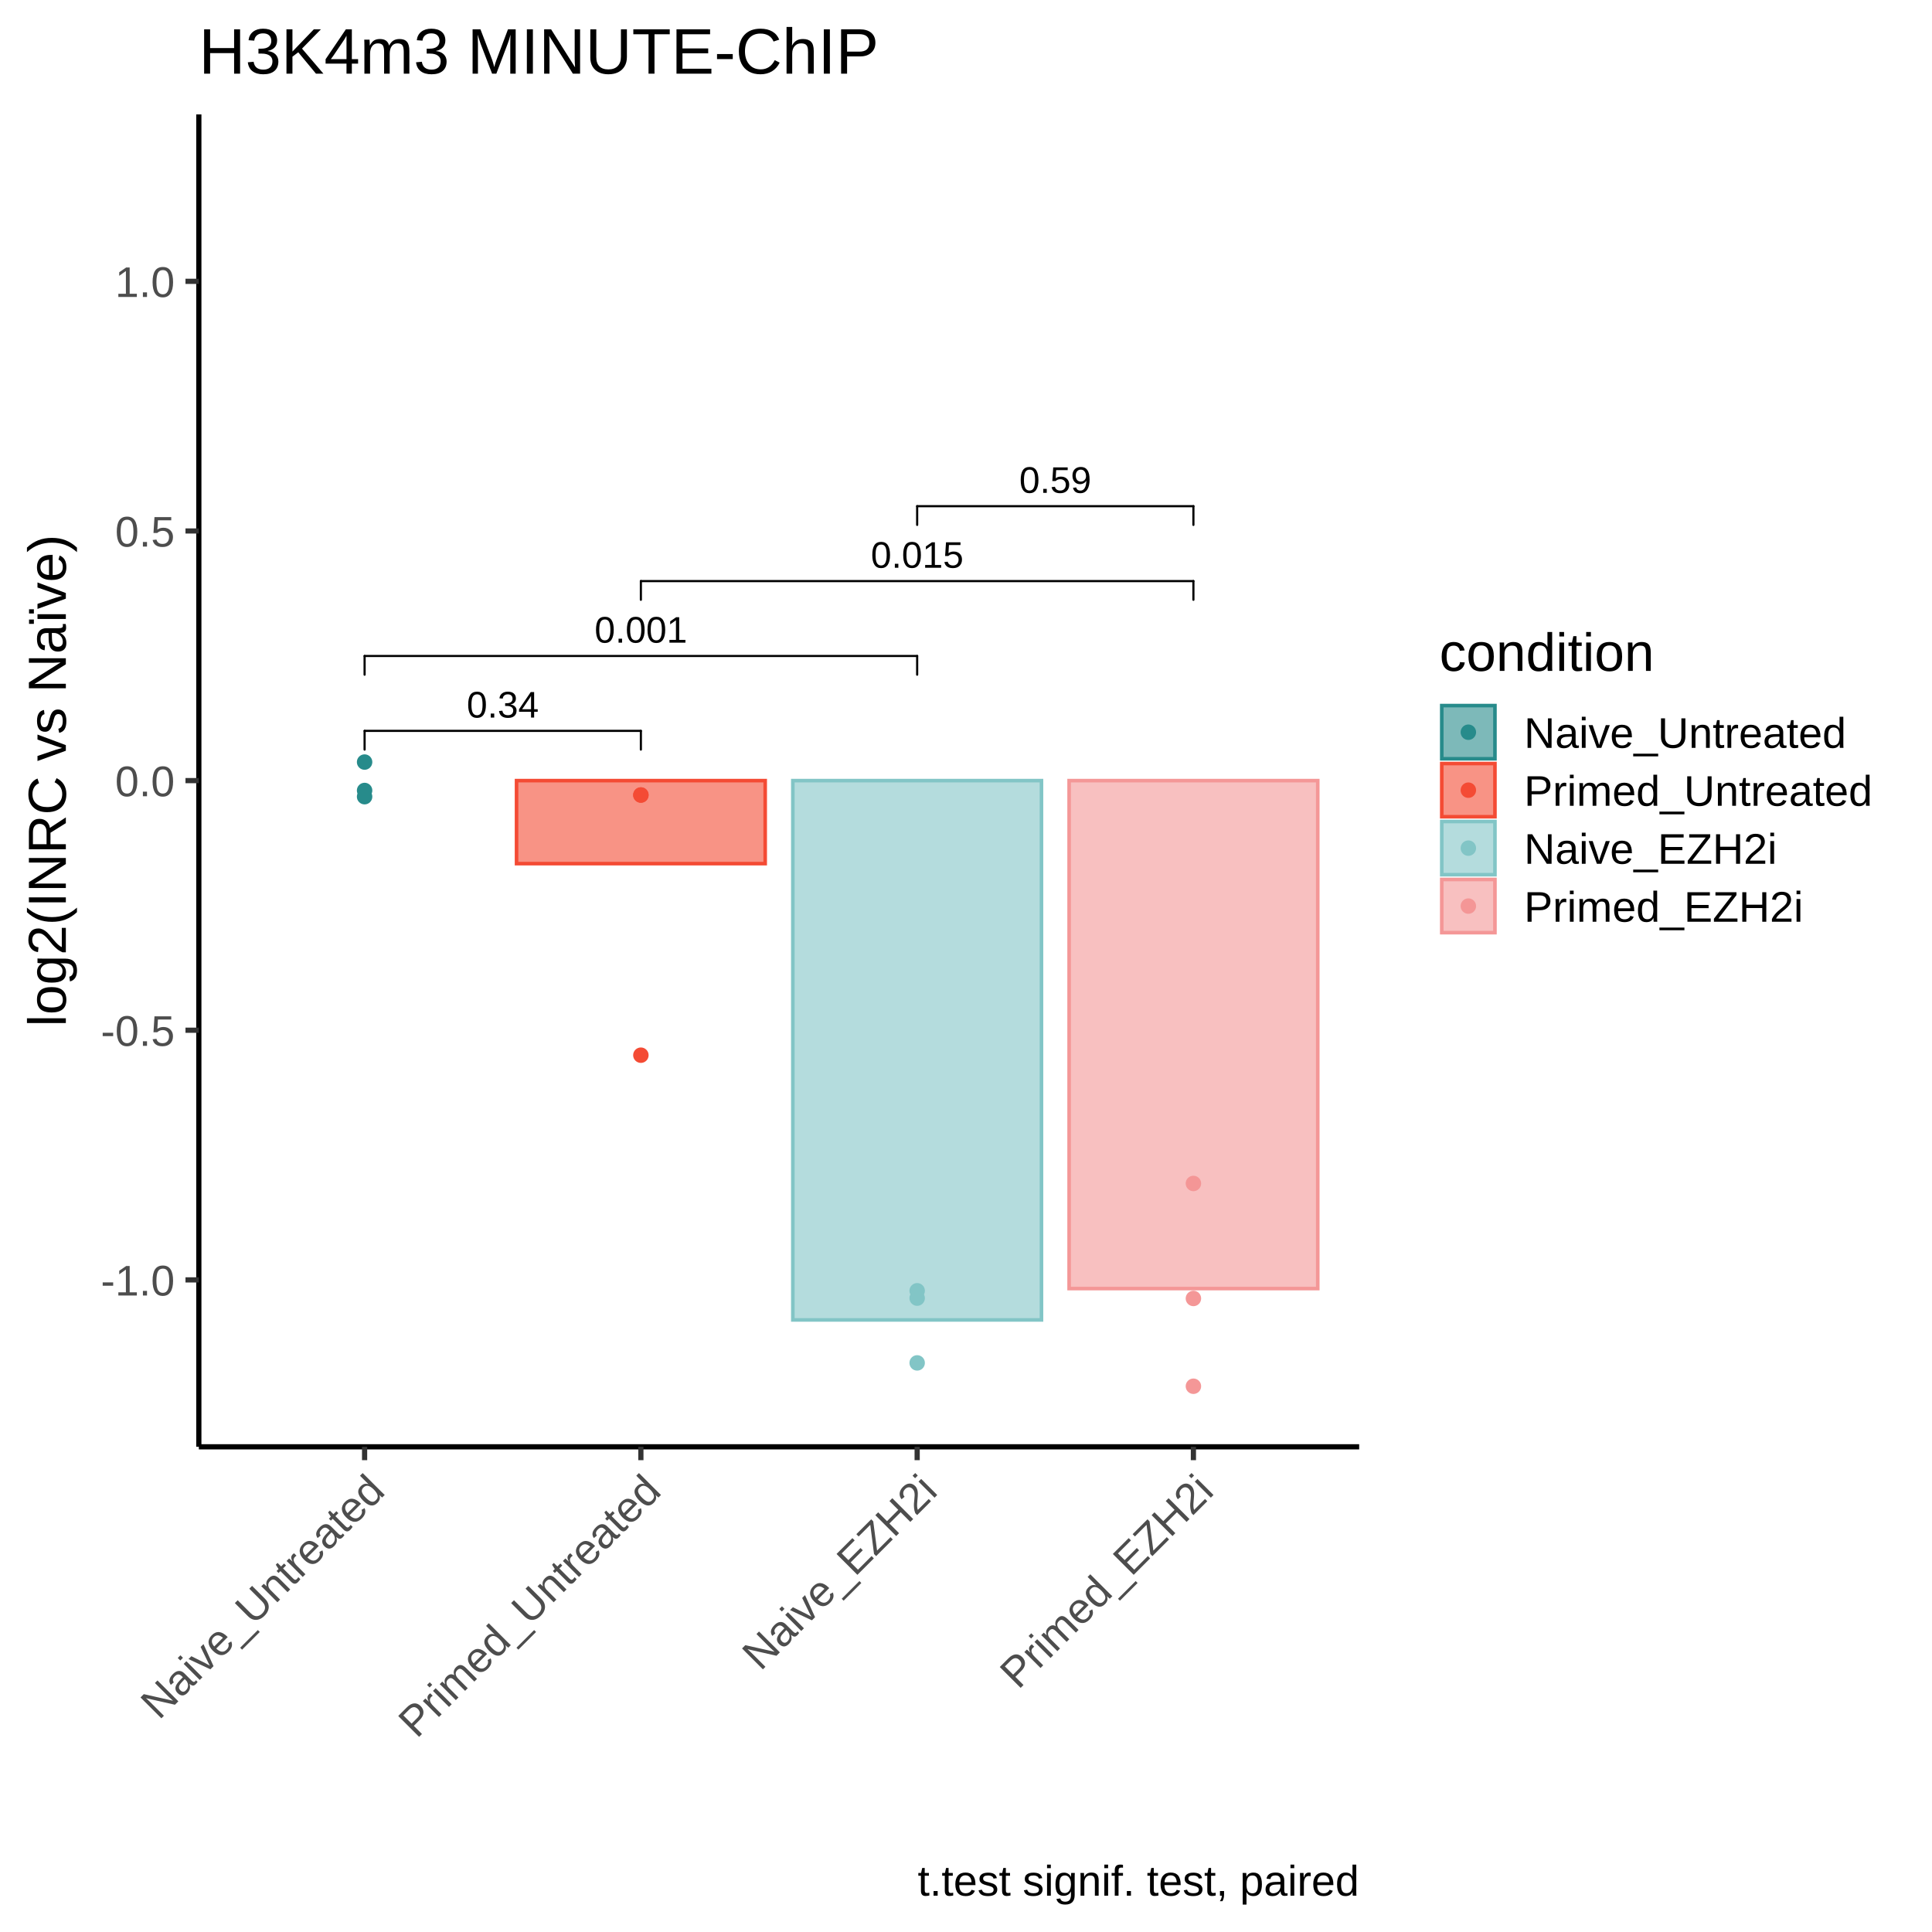
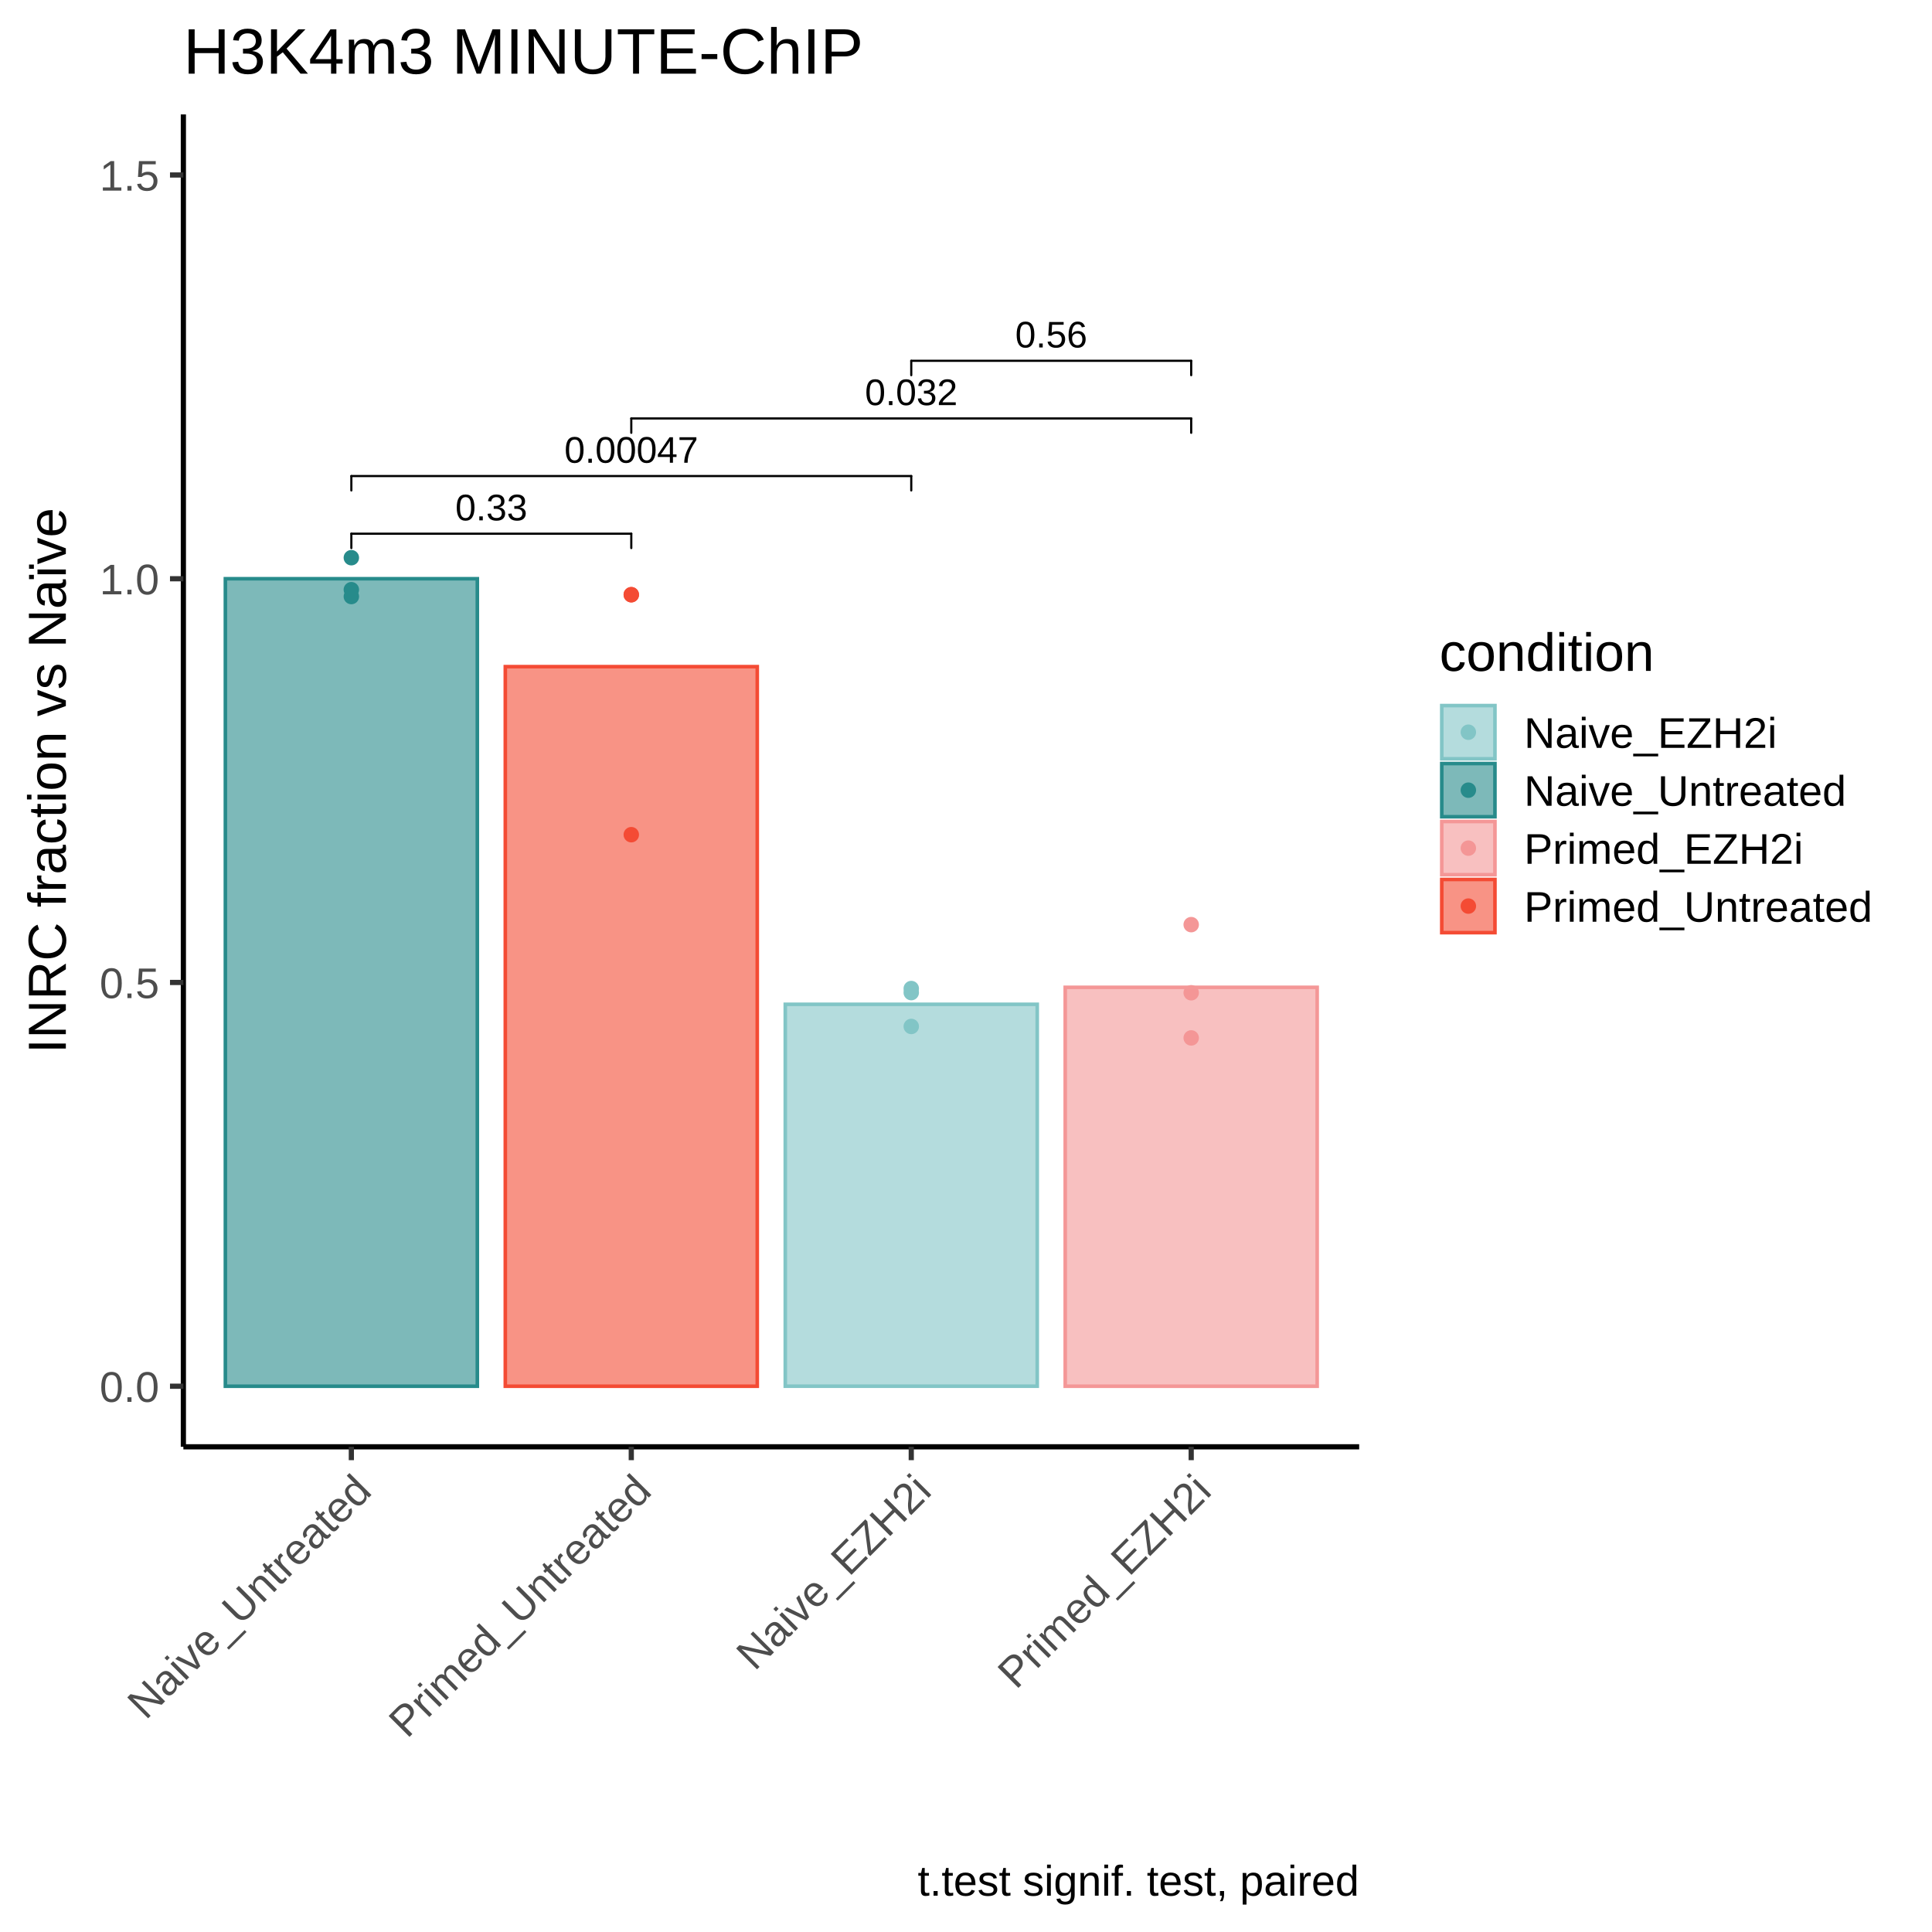
<svg xmlns="http://www.w3.org/2000/svg" class="svglite" width="576.00pt" height="576.00pt" viewBox="0 0 576.00 576.00">
  <defs>
    <style type="text/css">
    .svglite line, .svglite polyline, .svglite polygon, .svglite path, .svglite rect, .svglite circle {
      fill: none;
      stroke: #000000;
      stroke-linecap: round;
      stroke-linejoin: round;
      stroke-miterlimit: 10.00;
    }
  </style>
  </defs>
  <rect width="100%" height="100%" style="stroke: none; fill: #FFFFFF;" />
  <defs>
    <clipPath id="cpMC4wMHw1NzYuMDB8MC4wMHw1NzYuMDA=">
      <rect x="0.00" y="0.00" width="576.00" height="576.00" />
    </clipPath>
  </defs>
  <g clip-path="url(#cpMC4wMHw1NzYuMDB8MC4wMHw1NzYuMDA=)">
-     <rect x="-0" y="0.00" width="576.00" height="576.00" style="stroke-width: 1.55; stroke: #FFFFFF; fill: #FFFFFF;" />
+     <rect x="0.00" y="0.00" width="576.00" height="576.00" style="stroke-width: 1.55; stroke: #FFFFFF; fill: #FFFFFF;" />
  </g>
  <defs>
-     <clipPath id="cpNTkuMjh8NDA1LjIyfDM0LjExfDQzMS4zNA==">
-       <rect x="59.28" y="34.11" width="345.94" height="397.23" />
+     <clipPath id="cpNTQuNjd8NDA1LjIyfDM0LjExfDQzMS4zNA==">
+       <rect x="54.67" y="34.11" width="350.56" height="397.23" />
    </clipPath>
  </defs>
-   <g clip-path="url(#cpNTkuMjh8NDA1LjIyfDM0LjExfDQzMS4zNA==)">
-     <rect x="59.28" y="34.11" width="345.94" height="397.23" style="stroke-width: 1.55; stroke: none; fill: #FFFFFF;" />
-     <circle cx="108.70" cy="237.52" r="1.95" style="stroke-width: 0.71; stroke: #278B8B; fill: #278B8B;" />
-     <circle cx="108.70" cy="235.67" r="1.95" style="stroke-width: 0.71; stroke: #278B8B; fill: #278B8B;" />
-     <circle cx="108.70" cy="227.20" r="1.95" style="stroke-width: 0.71; stroke: #278B8B; fill: #278B8B;" />
-     <circle cx="191.07" cy="314.59" r="1.95" style="stroke-width: 0.71; stroke: #F44B34; fill: #F44B34;" />
-     <circle cx="191.07" cy="237.01" r="1.95" style="stroke-width: 0.71; stroke: #F44B34; fill: #F44B34;" />
-     <circle cx="191.07" cy="237.04" r="1.95" style="stroke-width: 0.71; stroke: #F44B34; fill: #F44B34;" />
-     <circle cx="273.44" cy="406.33" r="1.95" style="stroke-width: 0.71; stroke: #82C5C6; fill: #82C5C6;" />
-     <circle cx="273.44" cy="387.02" r="1.95" style="stroke-width: 0.71; stroke: #82C5C6; fill: #82C5C6;" />
-     <circle cx="273.44" cy="384.83" r="1.95" style="stroke-width: 0.71; stroke: #82C5C6; fill: #82C5C6;" />
-     <circle cx="355.80" cy="413.29" r="1.95" style="stroke-width: 0.71; stroke: #F49797; fill: #F49797;" />
-     <circle cx="355.80" cy="352.83" r="1.95" style="stroke-width: 0.71; stroke: #F49797; fill: #F49797;" />
-     <circle cx="355.80" cy="387.12" r="1.95" style="stroke-width: 0.71; stroke: #F49797; fill: #F49797;" />
-     <text x="314.62" y="146.94" text-anchor="middle" style="font-size: 11.04px; font-family: Liberation Sans;" textLength="24.57px" lengthAdjust="spacingAndGlyphs">0.59</text>
-     <line x1="273.44" y1="156.49" x2="273.44" y2="150.91" style="stroke-width: 0.64;" />
-     <line x1="273.44" y1="150.91" x2="355.80" y2="150.91" style="stroke-width: 0.64;" />
-     <line x1="355.80" y1="150.91" x2="355.80" y2="156.49" style="stroke-width: 0.64;" />
-     <text x="191.07" y="191.60" text-anchor="middle" style="font-size: 11.04px; font-family: Liberation Sans;" textLength="31.59px" lengthAdjust="spacingAndGlyphs">0.001</text>
-     <line x1="273.44" y1="201.15" x2="273.44" y2="195.57" style="stroke-width: 0.64;" />
-     <line x1="273.44" y1="195.57" x2="108.70" y2="195.57" style="stroke-width: 0.64;" />
-     <line x1="108.70" y1="195.57" x2="108.70" y2="201.15" style="stroke-width: 0.64;" />
-     <text x="149.89" y="213.93" text-anchor="middle" style="font-size: 11.04px; font-family: Liberation Sans;" textLength="24.57px" lengthAdjust="spacingAndGlyphs">0.34</text>
-     <line x1="108.70" y1="223.48" x2="108.70" y2="217.90" style="stroke-width: 0.64;" />
-     <line x1="108.70" y1="217.90" x2="191.07" y2="217.90" style="stroke-width: 0.64;" />
-     <line x1="191.07" y1="217.90" x2="191.07" y2="223.48" style="stroke-width: 0.64;" />
-     <text x="273.44" y="169.27" text-anchor="middle" style="font-size: 11.04px; font-family: Liberation Sans;" textLength="31.59px" lengthAdjust="spacingAndGlyphs">0.015</text>
-     <line x1="355.80" y1="178.82" x2="355.80" y2="173.24" style="stroke-width: 0.64;" />
-     <line x1="355.80" y1="173.24" x2="191.07" y2="173.24" style="stroke-width: 0.64;" />
-     <line x1="191.07" y1="173.24" x2="191.07" y2="178.82" style="stroke-width: 0.64;" />
-     <rect x="71.64" y="232.73" width="74.13" height="0.00" style="stroke-width: 1.07; stroke: #278B8B; stroke-linecap: square; stroke-linejoin: miter; fill: #278B8B; fill-opacity: 0.60;" />
-     <rect x="154.00" y="232.73" width="74.13" height="24.75" style="stroke-width: 1.07; stroke: #F44B34; stroke-linecap: square; stroke-linejoin: miter; fill: #F44B34; fill-opacity: 0.60;" />
-     <rect x="236.37" y="232.73" width="74.13" height="160.79" style="stroke-width: 1.07; stroke: #82C5C6; stroke-linecap: square; stroke-linejoin: miter; fill: #82C5C6; fill-opacity: 0.60;" />
-     <rect x="318.74" y="232.73" width="74.13" height="151.44" style="stroke-width: 1.07; stroke: #F49797; stroke-linecap: square; stroke-linejoin: miter; fill: #F49797; fill-opacity: 0.60;" />
+   <g clip-path="url(#cpNTQuNjd8NDA1LjIyfDM0LjExfDQzMS4zNA==)">
+     <rect x="54.67" y="34.11" width="350.56" height="397.23" style="stroke-width: 1.55; stroke: none; fill: #FFFFFF;" />
+     <circle cx="104.75" cy="177.85" r="1.95" style="stroke-width: 0.71; stroke: #278B8B; fill: #278B8B;" />
+     <circle cx="104.75" cy="175.81" r="1.95" style="stroke-width: 0.71; stroke: #278B8B; fill: #278B8B;" />
+     <circle cx="104.75" cy="166.27" r="1.95" style="stroke-width: 0.71; stroke: #278B8B; fill: #278B8B;" />
+     <circle cx="188.21" cy="248.85" r="1.95" style="stroke-width: 0.71; stroke: #F44B34; fill: #F44B34;" />
+     <circle cx="188.21" cy="177.29" r="1.95" style="stroke-width: 0.71; stroke: #F44B34; fill: #F44B34;" />
+     <circle cx="188.21" cy="177.32" r="1.95" style="stroke-width: 0.71; stroke: #F44B34; fill: #F44B34;" />
+     <circle cx="271.68" cy="306.02" r="1.95" style="stroke-width: 0.71; stroke: #82C5C6; fill: #82C5C6;" />
+     <circle cx="271.68" cy="295.93" r="1.95" style="stroke-width: 0.71; stroke: #82C5C6; fill: #82C5C6;" />
+     <circle cx="271.68" cy="294.72" r="1.95" style="stroke-width: 0.71; stroke: #82C5C6; fill: #82C5C6;" />
+     <circle cx="355.14" cy="309.44" r="1.95" style="stroke-width: 0.71; stroke: #F49797; fill: #F49797;" />
+     <circle cx="355.14" cy="275.67" r="1.95" style="stroke-width: 0.71; stroke: #F49797; fill: #F49797;" />
+     <circle cx="355.14" cy="295.98" r="1.95" style="stroke-width: 0.71; stroke: #F49797; fill: #F49797;" />
+     <text x="313.41" y="103.59" text-anchor="middle" style="font-size: 11.04px; font-family: Liberation Sans;" textLength="24.57px" lengthAdjust="spacingAndGlyphs">0.56</text>
+     <line x1="271.68" y1="111.86" x2="271.68" y2="107.57" style="stroke-width: 0.64;" />
+     <line x1="271.68" y1="107.57" x2="355.14" y2="107.57" style="stroke-width: 0.64;" />
+     <line x1="355.14" y1="107.57" x2="355.14" y2="111.86" style="stroke-width: 0.64;" />
+     <text x="188.21" y="137.96" text-anchor="middle" style="font-size: 11.04px; font-family: Liberation Sans;" textLength="45.63px" lengthAdjust="spacingAndGlyphs">0.00047</text>
+     <line x1="271.68" y1="146.22" x2="271.68" y2="141.93" style="stroke-width: 0.64;" />
+     <line x1="271.68" y1="141.93" x2="104.75" y2="141.93" style="stroke-width: 0.64;" />
+     <line x1="104.75" y1="141.93" x2="104.75" y2="146.22" style="stroke-width: 0.64;" />
+     <text x="146.48" y="155.14" text-anchor="middle" style="font-size: 11.04px; font-family: Liberation Sans;" textLength="24.57px" lengthAdjust="spacingAndGlyphs">0.33</text>
+     <line x1="104.75" y1="163.40" x2="104.75" y2="159.11" style="stroke-width: 0.64;" />
+     <line x1="104.75" y1="159.11" x2="188.21" y2="159.11" style="stroke-width: 0.64;" />
+     <line x1="188.21" y1="159.11" x2="188.21" y2="163.40" style="stroke-width: 0.64;" />
+     <text x="271.68" y="120.78" text-anchor="middle" style="font-size: 11.04px; font-family: Liberation Sans;" textLength="31.59px" lengthAdjust="spacingAndGlyphs">0.032</text>
+     <line x1="355.14" y1="129.04" x2="355.14" y2="124.75" style="stroke-width: 0.64;" />
+     <line x1="355.14" y1="124.75" x2="188.21" y2="124.75" style="stroke-width: 0.64;" />
+     <line x1="188.21" y1="124.75" x2="188.21" y2="129.04" style="stroke-width: 0.64;" />
+     <rect x="67.19" y="172.54" width="75.12" height="240.75" style="stroke-width: 1.07; stroke: #278B8B; stroke-linecap: square; stroke-linejoin: miter; fill: #278B8B; fill-opacity: 0.60;" />
+     <rect x="150.65" y="198.75" width="75.12" height="214.54" style="stroke-width: 1.07; stroke: #F44B34; stroke-linecap: square; stroke-linejoin: miter; fill: #F44B34; fill-opacity: 0.60;" />
+     <rect x="234.12" y="299.42" width="75.12" height="113.86" style="stroke-width: 1.07; stroke: #82C5C6; stroke-linecap: square; stroke-linejoin: miter; fill: #82C5C6; fill-opacity: 0.60;" />
+     <rect x="317.58" y="294.36" width="75.12" height="118.93" style="stroke-width: 1.07; stroke: #F49797; stroke-linecap: square; stroke-linejoin: miter; fill: #F49797; fill-opacity: 0.60;" />
  </g>
  <g clip-path="url(#cpMC4wMHw1NzYuMDB8MC4wMHw1NzYuMDA=)">
-     <polyline points="59.28,431.34 59.28,34.11 " style="stroke-width: 1.55; stroke-linecap: butt;" />
-     <text x="52.11" y="386.24" text-anchor="end" style="font-size: 12.80px; fill: #4D4D4D; font-family: Liberation Sans;" textLength="24.97px" lengthAdjust="spacingAndGlyphs">-1.0</text>
-     <text x="52.11" y="311.81" text-anchor="end" style="font-size: 12.80px; fill: #4D4D4D; font-family: Liberation Sans;" textLength="24.97px" lengthAdjust="spacingAndGlyphs">-0.5</text>
-     <text x="52.11" y="237.39" text-anchor="end" style="font-size: 12.80px; fill: #4D4D4D; font-family: Liberation Sans;" textLength="20.35px" lengthAdjust="spacingAndGlyphs">0.0</text>
-     <text x="52.11" y="162.96" text-anchor="end" style="font-size: 12.80px; fill: #4D4D4D; font-family: Liberation Sans;" textLength="20.35px" lengthAdjust="spacingAndGlyphs">0.5</text>
-     <text x="52.11" y="88.54" text-anchor="end" style="font-size: 12.80px; fill: #4D4D4D; font-family: Liberation Sans;" textLength="20.35px" lengthAdjust="spacingAndGlyphs">1.0</text>
-     <polyline points="55.30,381.58 59.28,381.58 " style="stroke-width: 1.55; stroke: #333333; stroke-linecap: butt;" />
-     <polyline points="55.30,307.15 59.28,307.15 " style="stroke-width: 1.55; stroke: #333333; stroke-linecap: butt;" />
-     <polyline points="55.30,232.73 59.28,232.73 " style="stroke-width: 1.55; stroke: #333333; stroke-linecap: butt;" />
-     <polyline points="55.30,158.30 59.28,158.30 " style="stroke-width: 1.55; stroke: #333333; stroke-linecap: butt;" />
-     <polyline points="55.30,83.88 59.28,83.88 " style="stroke-width: 1.55; stroke: #333333; stroke-linecap: butt;" />
-     <polyline points="59.28,431.34 405.22,431.34 " style="stroke-width: 1.55; stroke-linecap: butt;" />
-     <polyline points="108.70,435.33 108.70,431.34 " style="stroke-width: 1.55; stroke: #333333; stroke-linecap: butt;" />
-     <polyline points="191.07,435.33 191.07,431.34 " style="stroke-width: 1.55; stroke: #333333; stroke-linecap: butt;" />
-     <polyline points="273.44,435.33 273.44,431.34 " style="stroke-width: 1.55; stroke: #333333; stroke-linecap: butt;" />
-     <polyline points="355.80,435.33 355.80,431.34 " style="stroke-width: 1.55; stroke: #333333; stroke-linecap: butt;" />
-     <text transform="translate(115.29,445.11) rotate(-45)" text-anchor="end" style="font-size: 12.80px; fill: #4D4D4D; font-family: Liberation Sans;" textLength="107.01px" lengthAdjust="spacingAndGlyphs">Naive_Untreated</text>
-     <text transform="translate(197.66,445.11) rotate(-45)" text-anchor="end" style="font-size: 12.80px; fill: #4D4D4D; font-family: Liberation Sans;" textLength="115.37px" lengthAdjust="spacingAndGlyphs">Primed_Untreated</text>
-     <text transform="translate(280.03,445.11) rotate(-45)" text-anchor="end" style="font-size: 12.80px; fill: #4D4D4D; font-family: Liberation Sans;" textLength="80.98px" lengthAdjust="spacingAndGlyphs">Naive_EZH2i</text>
-     <text transform="translate(362.40,445.11) rotate(-45)" text-anchor="end" style="font-size: 12.80px; fill: #4D4D4D; font-family: Liberation Sans;" textLength="89.34px" lengthAdjust="spacingAndGlyphs">Primed_EZH2i</text>
-     <text transform="translate(19.63,232.73) rotate(-90)" text-anchor="middle" style="font-size: 16.00px; font-family: Liberation Sans;" textLength="158.72px" lengthAdjust="spacingAndGlyphs">log2(INRC vs Naïve)</text>
+     <polyline points="54.67,431.34 54.67,34.11 " style="stroke-width: 1.55; stroke-linecap: butt;" />
+     <text x="47.49" y="417.95" text-anchor="end" style="font-size: 12.80px; fill: #4D4D4D; font-family: Liberation Sans;" textLength="20.35px" lengthAdjust="spacingAndGlyphs">0.0</text>
+     <text x="47.49" y="297.57" text-anchor="end" style="font-size: 12.80px; fill: #4D4D4D; font-family: Liberation Sans;" textLength="20.35px" lengthAdjust="spacingAndGlyphs">0.5</text>
+     <text x="47.49" y="177.20" text-anchor="end" style="font-size: 12.80px; fill: #4D4D4D; font-family: Liberation Sans;" textLength="20.35px" lengthAdjust="spacingAndGlyphs">1.0</text>
+     <text x="47.49" y="56.83" text-anchor="end" style="font-size: 12.80px; fill: #4D4D4D; font-family: Liberation Sans;" textLength="20.35px" lengthAdjust="spacingAndGlyphs">1.5</text>
+     <polyline points="50.68,413.29 54.67,413.29 " style="stroke-width: 1.55; stroke: #333333; stroke-linecap: butt;" />
+     <polyline points="50.68,292.91 54.67,292.91 " style="stroke-width: 1.55; stroke: #333333; stroke-linecap: butt;" />
+     <polyline points="50.68,172.54 54.67,172.54 " style="stroke-width: 1.55; stroke: #333333; stroke-linecap: butt;" />
+     <polyline points="50.68,52.17 54.67,52.17 " style="stroke-width: 1.55; stroke: #333333; stroke-linecap: butt;" />
+     <polyline points="54.67,431.34 405.22,431.34 " style="stroke-width: 1.55; stroke-linecap: butt;" />
+     <polyline points="104.75,435.33 104.75,431.34 " style="stroke-width: 1.55; stroke: #333333; stroke-linecap: butt;" />
+     <polyline points="188.21,435.33 188.21,431.34 " style="stroke-width: 1.55; stroke: #333333; stroke-linecap: butt;" />
+     <polyline points="271.68,435.33 271.68,431.34 " style="stroke-width: 1.55; stroke: #333333; stroke-linecap: butt;" />
+     <polyline points="355.14,435.33 355.14,431.34 " style="stroke-width: 1.55; stroke: #333333; stroke-linecap: butt;" />
+     <text transform="translate(111.34,445.11) rotate(-45)" text-anchor="end" style="font-size: 12.80px; fill: #4D4D4D; font-family: Liberation Sans;" textLength="107.01px" lengthAdjust="spacingAndGlyphs">Naive_Untreated</text>
+     <text transform="translate(194.80,445.11) rotate(-45)" text-anchor="end" style="font-size: 12.80px; fill: #4D4D4D; font-family: Liberation Sans;" textLength="115.37px" lengthAdjust="spacingAndGlyphs">Primed_Untreated</text>
+     <text transform="translate(278.27,445.11) rotate(-45)" text-anchor="end" style="font-size: 12.80px; fill: #4D4D4D; font-family: Liberation Sans;" textLength="80.98px" lengthAdjust="spacingAndGlyphs">Naive_EZH2i</text>
+     <text transform="translate(361.74,445.11) rotate(-45)" text-anchor="end" style="font-size: 12.80px; fill: #4D4D4D; font-family: Liberation Sans;" textLength="89.34px" lengthAdjust="spacingAndGlyphs">Primed_EZH2i</text>
+     <text transform="translate(19.63,232.73) rotate(-90)" text-anchor="middle" style="font-size: 16.00px; font-family: Liberation Sans;" textLength="178.21px" lengthAdjust="spacingAndGlyphs">INRC fraction vs Naïve</text>
    <rect x="421.16" y="178.71" width="146.87" height="108.04" style="stroke-width: 1.55; stroke: none; fill: #FFFFFF;" />
    <text x="429.13" y="200.01" style="font-size: 16.00px; font-family: Liberation Sans;" textLength="73.95px" lengthAdjust="spacingAndGlyphs">condition</text>
-     <circle cx="437.77" cy="218.30" r="1.95" style="stroke-width: 0.71; stroke: #278B8B; fill: #278B8B;" />
-     <rect x="429.84" y="210.36" width="15.86" height="15.86" style="stroke-width: 1.07; stroke: #278B8B; stroke-linecap: square; stroke-linejoin: miter; fill: #278B8B; fill-opacity: 0.60;" />
-     <circle cx="437.77" cy="235.58" r="1.95" style="stroke-width: 0.71; stroke: #F44B34; fill: #F44B34;" />
-     <rect x="429.84" y="227.64" width="15.86" height="15.86" style="stroke-width: 1.07; stroke: #F44B34; stroke-linecap: square; stroke-linejoin: miter; fill: #F44B34; fill-opacity: 0.60;" />
-     <circle cx="437.77" cy="252.86" r="1.95" style="stroke-width: 0.71; stroke: #82C5C6; fill: #82C5C6;" />
-     <rect x="429.84" y="244.92" width="15.86" height="15.86" style="stroke-width: 1.07; stroke: #82C5C6; stroke-linecap: square; stroke-linejoin: miter; fill: #82C5C6; fill-opacity: 0.60;" />
-     <circle cx="437.77" cy="270.14" r="1.95" style="stroke-width: 0.71; stroke: #F49797; fill: #F49797;" />
-     <rect x="429.84" y="262.20" width="15.86" height="15.86" style="stroke-width: 1.07; stroke: #F49797; stroke-linecap: square; stroke-linejoin: miter; fill: #F49797; fill-opacity: 0.60;" />
-     <text x="454.38" y="222.96" style="font-size: 12.80px; font-family: Liberation Sans;" textLength="107.01px" lengthAdjust="spacingAndGlyphs">Naive_Untreated</text>
-     <text x="454.38" y="240.24" style="font-size: 12.80px; font-family: Liberation Sans;" textLength="115.37px" lengthAdjust="spacingAndGlyphs">Primed_Untreated</text>
-     <text x="454.38" y="257.52" style="font-size: 12.80px; font-family: Liberation Sans;" textLength="80.98px" lengthAdjust="spacingAndGlyphs">Naive_EZH2i</text>
-     <text x="454.38" y="274.80" style="font-size: 12.80px; font-family: Liberation Sans;" textLength="89.34px" lengthAdjust="spacingAndGlyphs">Primed_EZH2i</text>
-     <text x="59.28" y="21.96" style="font-size: 19.20px; font-family: Liberation Sans;" textLength="212.62px" lengthAdjust="spacingAndGlyphs">H3K4m3 MINUTE-ChIP</text>
+     <circle cx="437.77" cy="218.30" r="1.95" style="stroke-width: 0.71; stroke: #82C5C6; fill: #82C5C6;" />
+     <rect x="429.84" y="210.36" width="15.86" height="15.86" style="stroke-width: 1.07; stroke: #82C5C6; stroke-linecap: square; stroke-linejoin: miter; fill: #82C5C6; fill-opacity: 0.60;" />
+     <circle cx="437.77" cy="235.58" r="1.95" style="stroke-width: 0.71; stroke: #278B8B; fill: #278B8B;" />
+     <rect x="429.84" y="227.64" width="15.86" height="15.86" style="stroke-width: 1.07; stroke: #278B8B; stroke-linecap: square; stroke-linejoin: miter; fill: #278B8B; fill-opacity: 0.60;" />
+     <circle cx="437.77" cy="252.86" r="1.95" style="stroke-width: 0.71; stroke: #F49797; fill: #F49797;" />
+     <rect x="429.84" y="244.92" width="15.86" height="15.86" style="stroke-width: 1.07; stroke: #F49797; stroke-linecap: square; stroke-linejoin: miter; fill: #F49797; fill-opacity: 0.60;" />
+     <circle cx="437.77" cy="270.14" r="1.95" style="stroke-width: 0.71; stroke: #F44B34; fill: #F44B34;" />
+     <rect x="429.84" y="262.20" width="15.86" height="15.86" style="stroke-width: 1.07; stroke: #F44B34; stroke-linecap: square; stroke-linejoin: miter; fill: #F44B34; fill-opacity: 0.60;" />
+     <text x="454.38" y="222.96" style="font-size: 12.80px; font-family: Liberation Sans;" textLength="80.98px" lengthAdjust="spacingAndGlyphs">Naive_EZH2i</text>
+     <text x="454.38" y="240.24" style="font-size: 12.80px; font-family: Liberation Sans;" textLength="107.01px" lengthAdjust="spacingAndGlyphs">Naive_Untreated</text>
+     <text x="454.38" y="257.52" style="font-size: 12.80px; font-family: Liberation Sans;" textLength="89.34px" lengthAdjust="spacingAndGlyphs">Primed_EZH2i</text>
+     <text x="454.38" y="274.80" style="font-size: 12.80px; font-family: Liberation Sans;" textLength="115.37px" lengthAdjust="spacingAndGlyphs">Primed_Untreated</text>
+     <text x="54.67" y="21.96" style="font-size: 19.20px; font-family: Liberation Sans;" textLength="212.62px" lengthAdjust="spacingAndGlyphs">H3K4m3 MINUTE-ChIP</text>
    <text x="405.22" y="565.17" text-anchor="end" style="font-size: 12.80px; font-family: Liberation Sans;" textLength="152.65px" lengthAdjust="spacingAndGlyphs">t.test signif. test, paired</text>
  </g>
</svg>
